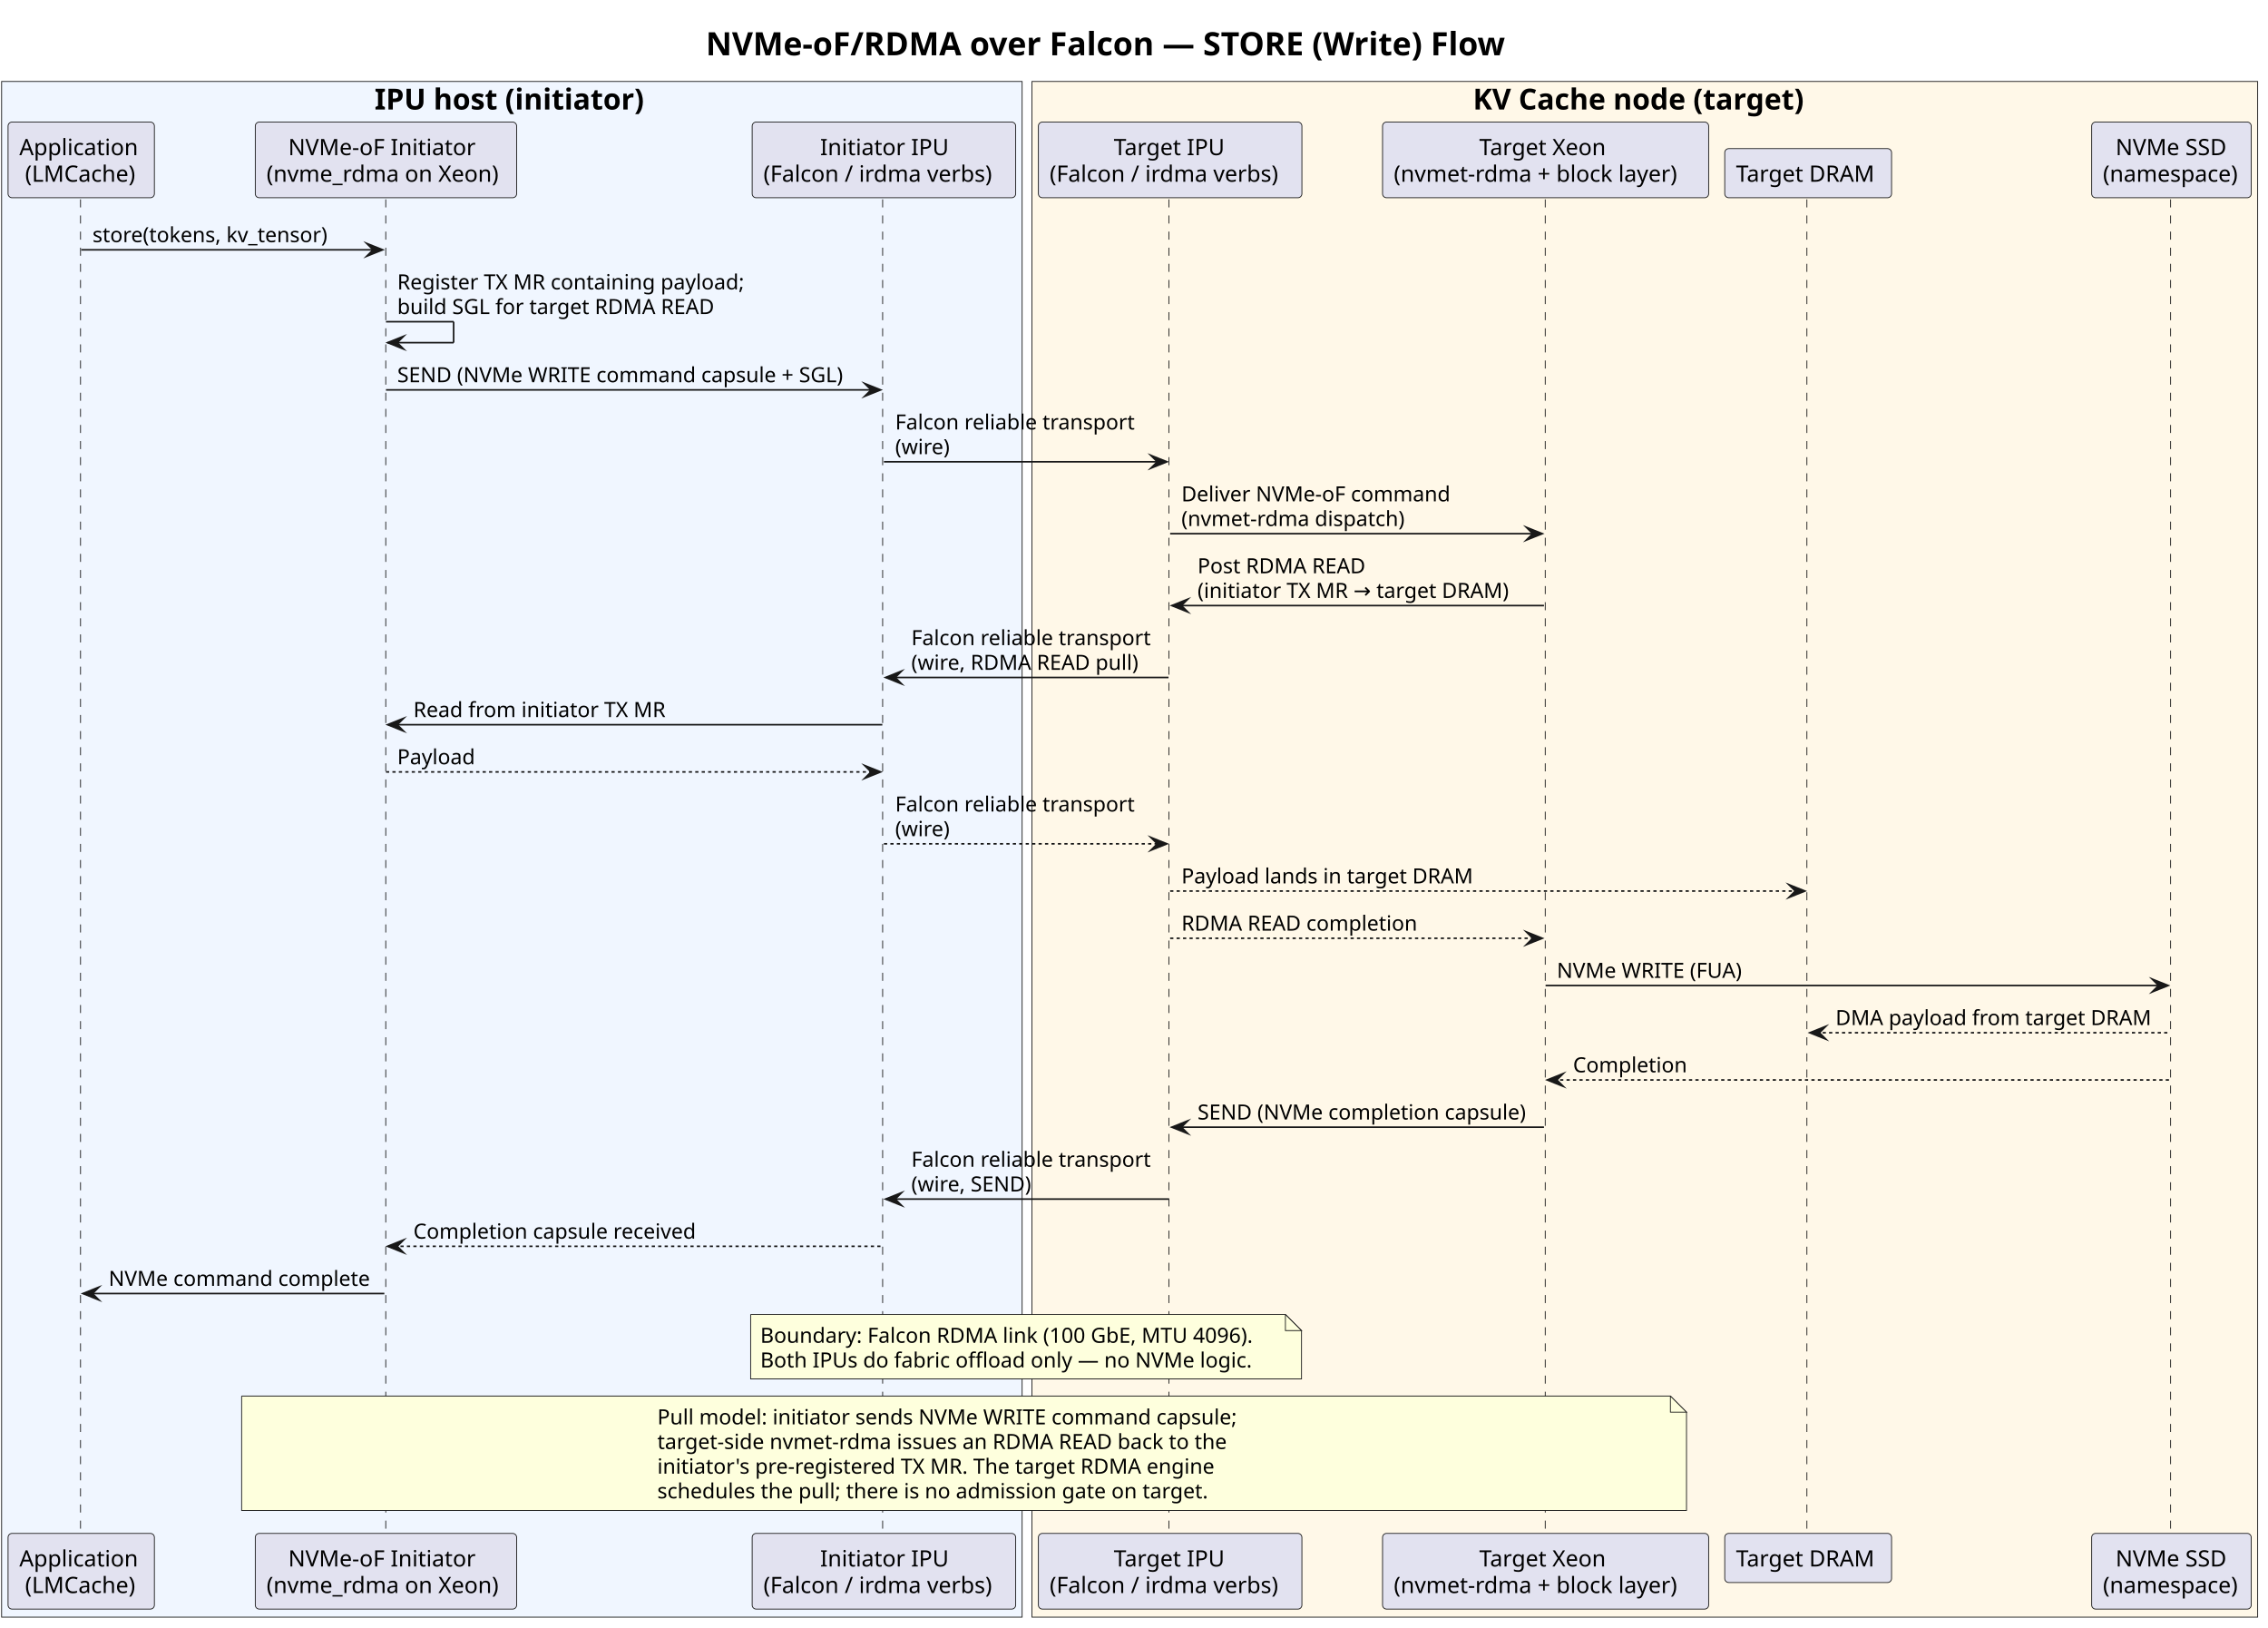
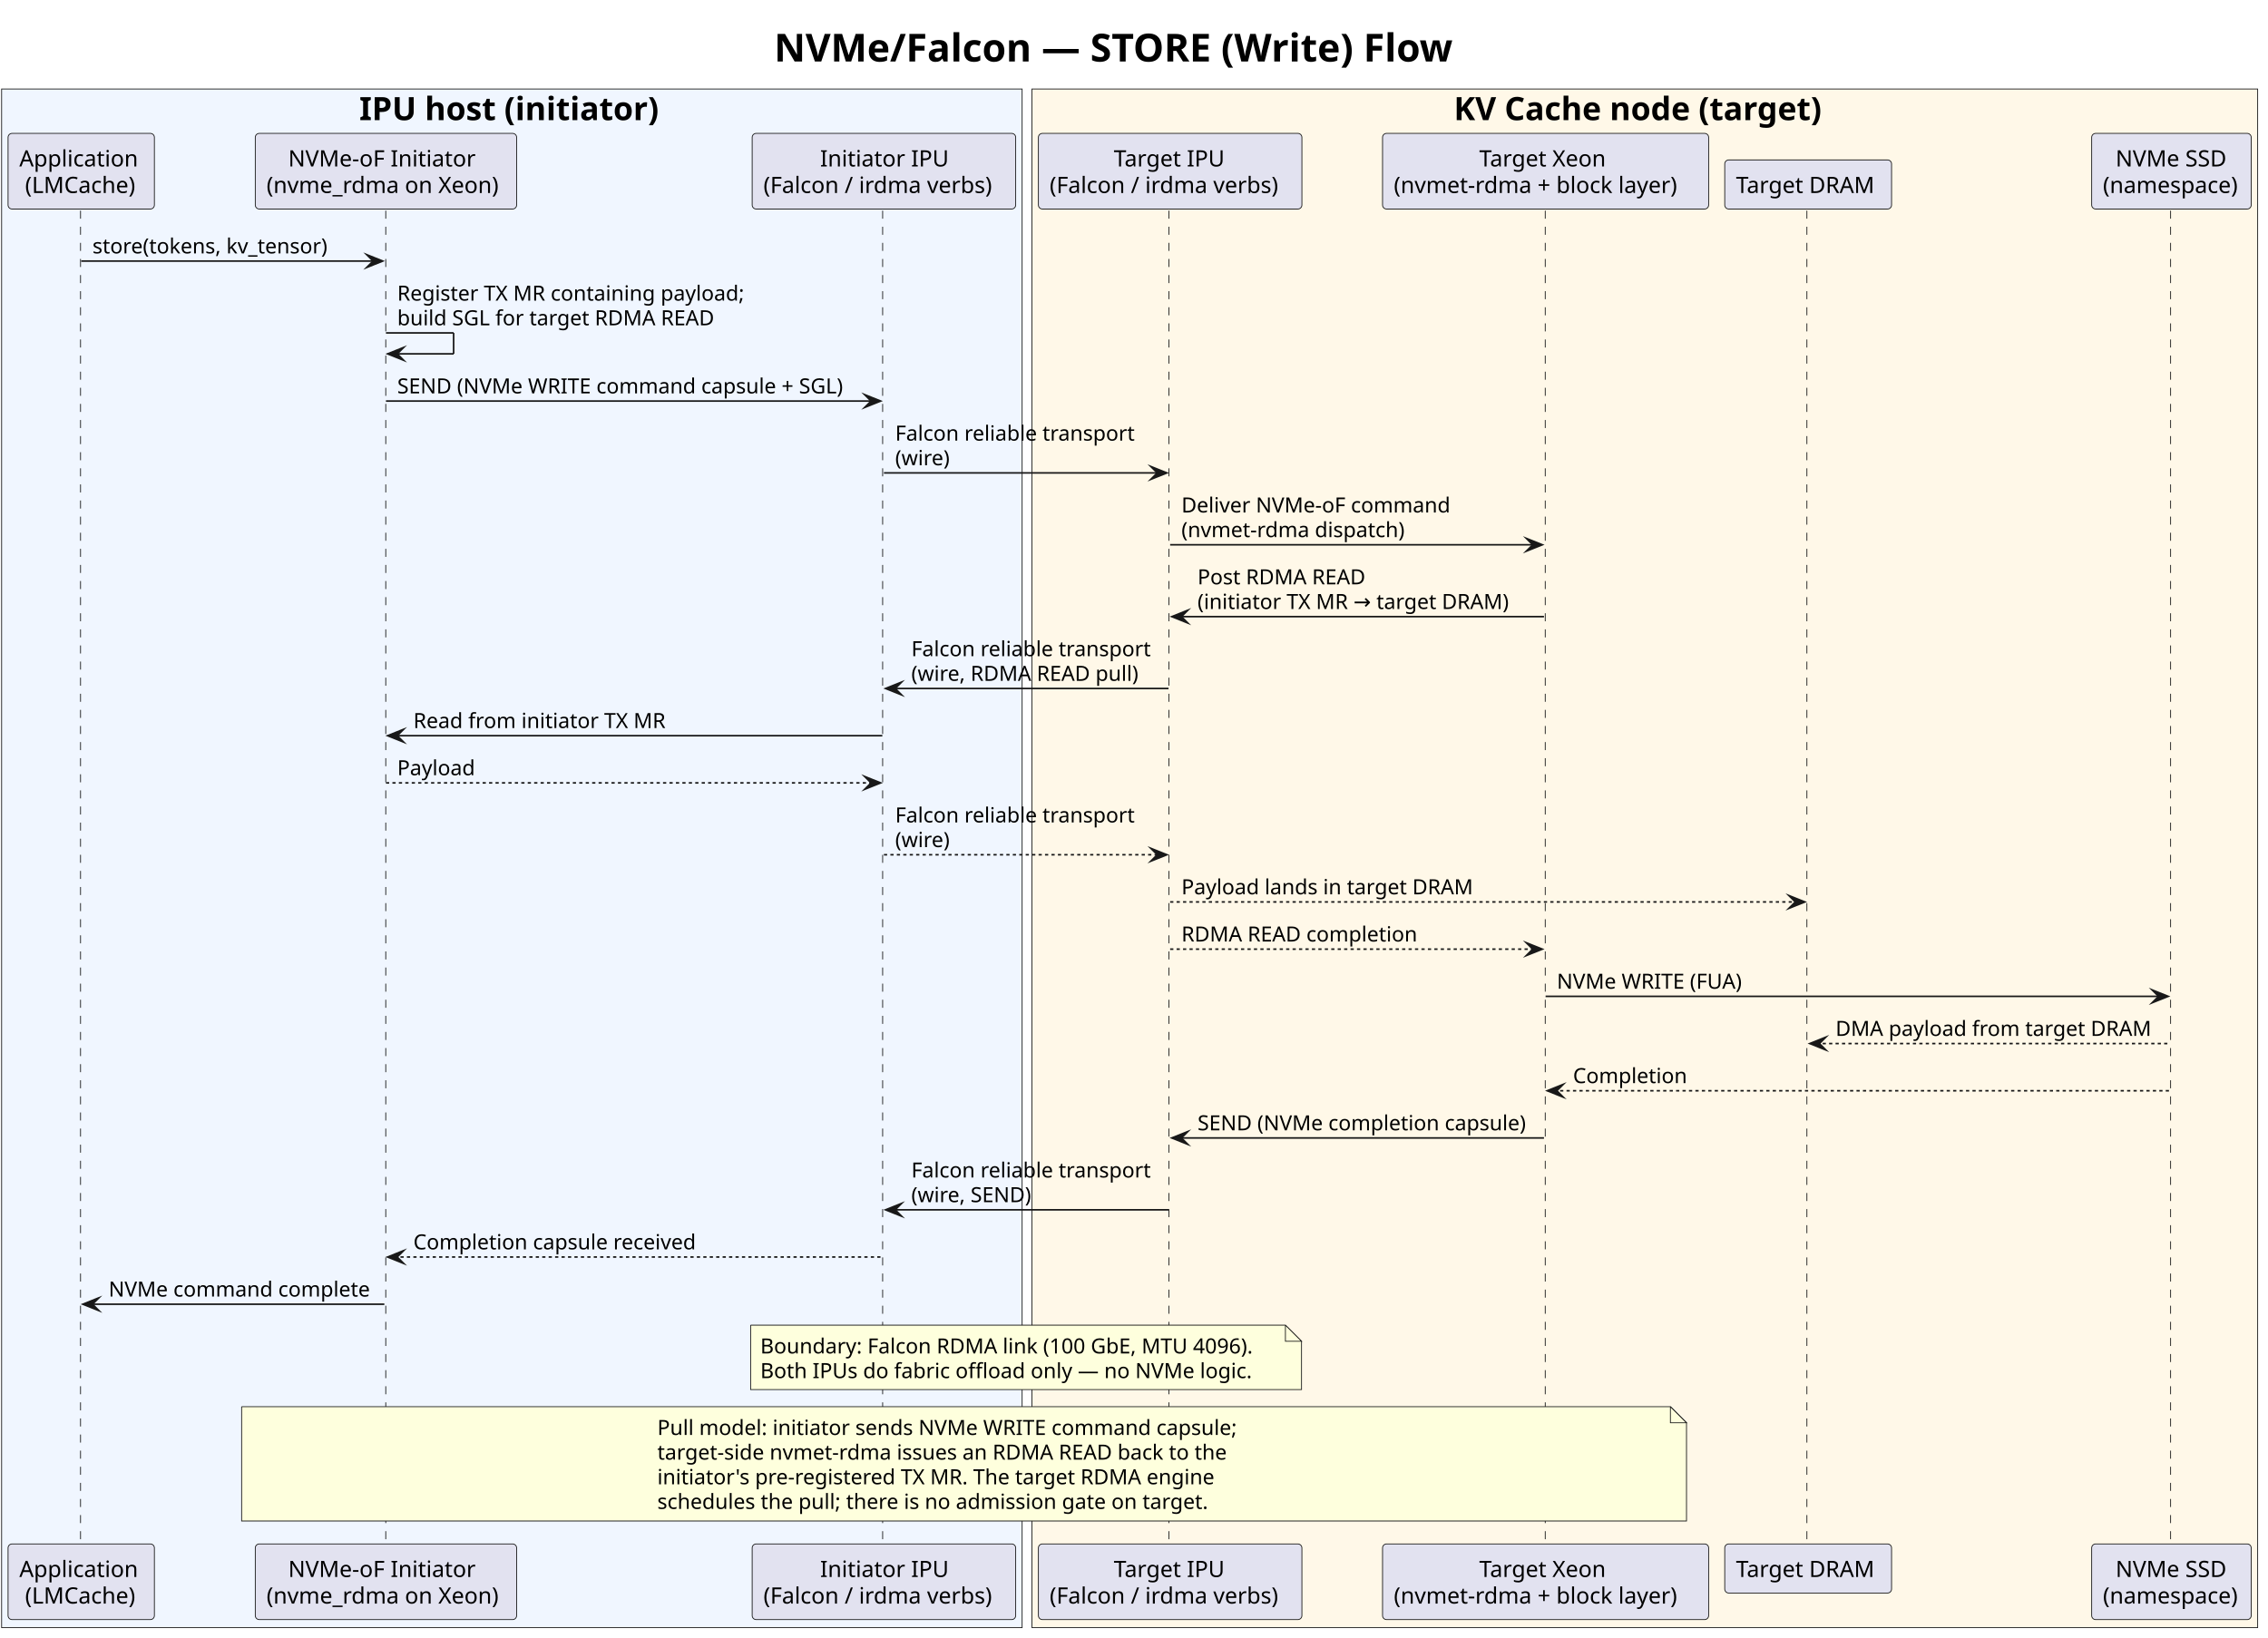
- <svg xmlns="http://www.w3.org/2000/svg" contentStyleType="text/css" data-diagram-type="SEQUENCE" height="1010px" preserveAspectRatio="none" style="width:1408px;height:1010px;background:#FFFFFF;" version="1.1" viewBox="0 0 1408 1010" width="1408px" zoomAndPan="magnify">
+ <svg xmlns="http://www.w3.org/2000/svg" contentStyleType="text/css" data-diagram-type="SEQUENCE" height="1017px" preserveAspectRatio="none" style="width:1408px;height:1017px;background:#FFFFFF;" version="1.1" viewBox="0 0 1408 1017" width="1408px" zoomAndPan="magnify">
  <defs />
  <g>
    <g class="title" data-source-line="2">
-       <text fill="#000000" font-family="sans-serif" font-size="20" font-weight="700" lengthAdjust="spacing" textLength="525.234" x="438.172" y="34.336">NVMe-oF/RDMA over Falcon — STORE (Write) Flow</text>
-     </g>
-     <rect fill="#F0F6FF" height="953.09" style="stroke:#181818;stroke-width:0.5;" width="633.548" x="1" y="50.555" />
-     <text fill="#000000" font-family="sans-serif" font-size="18" font-weight="700" lengthAdjust="spacing" textLength="170.49" x="232.529" y="67.957">IPU host (initiator)</text>
-     <rect fill="#FFF8E8" height="953.09" style="stroke:#181818;stroke-width:0.5;" width="760.931" x="640.647" y="50.555" />
-     <text fill="#000000" font-family="sans-serif" font-size="18" font-weight="700" lengthAdjust="spacing" textLength="213.416" x="914.404" y="67.957">KV Cache node (target)</text>
+       <text fill="#000000" font-family="sans-serif" font-size="24" font-weight="700" lengthAdjust="spacing" textLength="440.438" x="480.57" y="38.203">NVMe/Falcon — STORE (Write) Flow</text>
+     </g>
+     <rect fill="#F0F6FF" height="955.445" style="stroke:#181818;stroke-width:0.5;" width="633.548" x="1" y="55.266" />
+     <text fill="#000000" font-family="sans-serif" font-size="20" font-weight="700" lengthAdjust="spacing" textLength="189.434" x="223.057" y="74.602">IPU host (initiator)</text>
+     <rect fill="#FFF8E8" height="955.445" style="stroke:#181818;stroke-width:0.5;" width="760.931" x="640.647" y="55.266" />
+     <text fill="#000000" font-family="sans-serif" font-size="20" font-weight="700" lengthAdjust="spacing" textLength="237.129" x="902.548" y="74.602">KV Cache node (target)</text>
    <g class="participant-lifeline" data-entity-uid="part1" data-qualified-name="APP" data-source-line="6" id="part1-lifeline">
      <g>
-         <rect fill="#000000" fill-opacity="0" height="828.938" width="8" x="46.425" y="123.731" />
-         <line style="stroke:#181818;stroke-width:0.5;stroke-dasharray:5,5;" x1="50" x2="50" y1="123.731" y2="952.668" />
+         <rect fill="#000000" fill-opacity="0" height="828.938" width="8" x="46.425" y="130.797" />
+         <line style="stroke:#181818;stroke-width:0.5;stroke-dasharray:5,5;" x1="50" x2="50" y1="130.797" y2="959.734" />
      </g>
    </g>
    <g class="participant-lifeline" data-entity-uid="part2" data-qualified-name="INIT" data-source-line="7" id="part2-lifeline">
      <g>
-         <rect fill="#000000" fill-opacity="0" height="828.938" width="8" x="235.61" y="123.731" />
-         <line style="stroke:#181818;stroke-width:0.5;stroke-dasharray:5,5;" x1="239.484" x2="239.484" y1="123.731" y2="952.668" />
+         <rect fill="#000000" fill-opacity="0" height="828.938" width="8" x="235.61" y="130.797" />
+         <line style="stroke:#181818;stroke-width:0.5;stroke-dasharray:5,5;" x1="239.484" x2="239.484" y1="130.797" y2="959.734" />
      </g>
    </g>
    <g class="participant-lifeline" data-entity-uid="part3" data-qualified-name="IFAL" data-source-line="8" id="part3-lifeline">
      <g>
-         <rect fill="#000000" fill-opacity="0" height="828.938" width="8" x="544.753" y="123.731" />
-         <line style="stroke:#181818;stroke-width:0.5;stroke-dasharray:5,5;" x1="547.957" x2="547.957" y1="123.731" y2="952.668" />
+         <rect fill="#000000" fill-opacity="0" height="828.938" width="8" x="544.753" y="130.797" />
+         <line style="stroke:#181818;stroke-width:0.5;stroke-dasharray:5,5;" x1="547.957" x2="547.957" y1="130.797" y2="959.734" />
      </g>
    </g>
    <g class="participant-lifeline" data-entity-uid="part4" data-qualified-name="TFAL" data-source-line="13" id="part4-lifeline">
      <g>
-         <rect fill="#000000" fill-opacity="0" height="828.938" width="8" x="722.442" y="123.731" />
-         <line style="stroke:#181818;stroke-width:0.5;stroke-dasharray:5,5;" x1="725.647" x2="725.647" y1="123.731" y2="952.668" />
+         <rect fill="#000000" fill-opacity="0" height="828.938" width="8" x="722.442" y="130.797" />
+         <line style="stroke:#181818;stroke-width:0.5;stroke-dasharray:5,5;" x1="725.647" x2="725.647" y1="130.797" y2="959.734" />
      </g>
    </g>
    <g class="participant-lifeline" data-entity-uid="part5" data-qualified-name="CPU" data-source-line="14" id="part5-lifeline">
      <g>
-         <rect fill="#000000" fill-opacity="0" height="828.938" width="8" x="955.521" y="123.731" />
-         <line style="stroke:#181818;stroke-width:0.5;stroke-dasharray:5,5;" x1="959.302" x2="959.302" y1="123.731" y2="952.668" />
+         <rect fill="#000000" fill-opacity="0" height="828.938" width="8" x="955.521" y="130.797" />
+         <line style="stroke:#181818;stroke-width:0.5;stroke-dasharray:5,5;" x1="959.302" x2="959.302" y1="130.797" y2="959.734" />
      </g>
    </g>
    <g class="participant-lifeline" data-entity-uid="part6" data-qualified-name="TDDR" data-source-line="15" id="part6-lifeline">
      <g>
-         <rect fill="#000000" fill-opacity="0" height="828.938" width="8" x="1118.523" y="123.731" />
-         <line style="stroke:#181818;stroke-width:0.5;stroke-dasharray:5,5;" x1="1121.741" x2="1121.741" y1="123.731" y2="952.668" />
+         <rect fill="#000000" fill-opacity="0" height="828.938" width="8" x="1118.523" y="130.797" />
+         <line style="stroke:#181818;stroke-width:0.5;stroke-dasharray:5,5;" x1="1121.741" x2="1121.741" y1="130.797" y2="959.734" />
      </g>
    </g>
    <g class="participant-lifeline" data-entity-uid="part7" data-qualified-name="SSD" data-source-line="16" id="part7-lifeline">
      <g>
-         <rect fill="#000000" fill-opacity="0" height="828.938" width="8" x="1344.055" y="123.731" />
-         <line style="stroke:#181818;stroke-width:0.5;stroke-dasharray:5,5;" x1="1347.532" x2="1347.532" y1="123.731" y2="952.668" />
+         <rect fill="#000000" fill-opacity="0" height="828.938" width="8" x="1344.055" y="130.797" />
+         <line style="stroke:#181818;stroke-width:0.5;stroke-dasharray:5,5;" x1="1347.532" x2="1347.532" y1="130.797" y2="959.734" />
      </g>
    </g>
    <g class="participant participant-head" data-entity-uid="part1" data-qualified-name="APP" data-source-line="6" id="part1-head">
-       <rect fill="#E2E2F0" height="46.977" rx="2.5" ry="2.5" style="stroke:#181818;stroke-width:0.5;" width="90.85" x="5" y="75.754" />
-       <text fill="#000000" font-family="sans-serif" font-size="14" lengthAdjust="spacing" textLength="76.85" x="12" y="96.289">Application</text>
-       <text fill="#000000" font-family="sans-serif" font-size="14" lengthAdjust="spacing" textLength="69.706" x="15.572" y="112.777">(LMCache)</text>
+       <rect fill="#E2E2F0" height="46.977" rx="2.5" ry="2.5" style="stroke:#181818;stroke-width:0.5;" width="90.85" x="5" y="82.82" />
+       <text fill="#000000" font-family="sans-serif" font-size="14" lengthAdjust="spacing" textLength="76.85" x="12" y="103.356">Application</text>
+       <text fill="#000000" font-family="sans-serif" font-size="14" lengthAdjust="spacing" textLength="69.706" x="15.572" y="119.844">(LMCache)</text>
    </g>
    <g class="participant participant-tail" data-entity-uid="part1" data-qualified-name="APP" data-source-line="6" id="part1-tail">
-       <rect fill="#E2E2F0" height="46.977" rx="2.5" ry="2.5" style="stroke:#181818;stroke-width:0.5;" width="90.85" x="5" y="951.668" />
-       <text fill="#000000" font-family="sans-serif" font-size="14" lengthAdjust="spacing" textLength="76.85" x="12" y="972.203">Application</text>
-       <text fill="#000000" font-family="sans-serif" font-size="14" lengthAdjust="spacing" textLength="69.706" x="15.572" y="988.691">(LMCache)</text>
+       <rect fill="#E2E2F0" height="46.977" rx="2.5" ry="2.5" style="stroke:#181818;stroke-width:0.5;" width="90.85" x="5" y="958.734" />
+       <text fill="#000000" font-family="sans-serif" font-size="14" lengthAdjust="spacing" textLength="76.85" x="12" y="979.269">Application</text>
+       <text fill="#000000" font-family="sans-serif" font-size="14" lengthAdjust="spacing" textLength="69.706" x="15.572" y="995.758">(LMCache)</text>
    </g>
    <g class="participant participant-head" data-entity-uid="part2" data-qualified-name="INIT" data-source-line="7" id="part2-head">
-       <rect fill="#E2E2F0" height="46.977" rx="2.5" ry="2.5" style="stroke:#181818;stroke-width:0.5;" width="162.251" x="158.484" y="75.754" />
-       <text fill="#000000" font-family="sans-serif" font-size="14" lengthAdjust="spacing" textLength="121.338" x="178.941" y="96.289">NVMe-oF Initiator</text>
-       <text fill="#000000" font-family="sans-serif" font-size="14" lengthAdjust="spacing" textLength="148.251" x="165.484" y="112.777">(nvme_rdma on Xeon)</text>
+       <rect fill="#E2E2F0" height="46.977" rx="2.5" ry="2.5" style="stroke:#181818;stroke-width:0.5;" width="162.251" x="158.484" y="82.82" />
+       <text fill="#000000" font-family="sans-serif" font-size="14" lengthAdjust="spacing" textLength="121.338" x="178.941" y="103.356">NVMe-oF Initiator</text>
+       <text fill="#000000" font-family="sans-serif" font-size="14" lengthAdjust="spacing" textLength="148.251" x="165.484" y="119.844">(nvme_rdma on Xeon)</text>
    </g>
    <g class="participant participant-tail" data-entity-uid="part2" data-qualified-name="INIT" data-source-line="7" id="part2-tail">
-       <rect fill="#E2E2F0" height="46.977" rx="2.5" ry="2.5" style="stroke:#181818;stroke-width:0.5;" width="162.251" x="158.484" y="951.668" />
-       <text fill="#000000" font-family="sans-serif" font-size="14" lengthAdjust="spacing" textLength="121.338" x="178.941" y="972.203">NVMe-oF Initiator</text>
-       <text fill="#000000" font-family="sans-serif" font-size="14" lengthAdjust="spacing" textLength="148.251" x="165.484" y="988.691">(nvme_rdma on Xeon)</text>
+       <rect fill="#E2E2F0" height="46.977" rx="2.5" ry="2.5" style="stroke:#181818;stroke-width:0.5;" width="162.251" x="158.484" y="958.734" />
+       <text fill="#000000" font-family="sans-serif" font-size="14" lengthAdjust="spacing" textLength="121.338" x="178.941" y="979.269">NVMe-oF Initiator</text>
+       <text fill="#000000" font-family="sans-serif" font-size="14" lengthAdjust="spacing" textLength="148.251" x="165.484" y="995.758">(nvme_rdma on Xeon)</text>
    </g>
    <g class="participant participant-head" data-entity-uid="part3" data-qualified-name="IFAL" data-source-line="8" id="part3-head">
-       <rect fill="#E2E2F0" height="46.977" rx="2.5" ry="2.5" style="stroke:#181818;stroke-width:0.5;" width="163.591" x="466.957" y="75.754" />
-       <text fill="#000000" font-family="sans-serif" font-size="14" lengthAdjust="spacing" textLength="79.249" x="509.128" y="96.289">Initiator IPU</text>
-       <text fill="#000000" font-family="sans-serif" font-size="14" lengthAdjust="spacing" textLength="149.591" x="473.957" y="112.777">(Falcon / irdma verbs)</text>
+       <rect fill="#E2E2F0" height="46.977" rx="2.5" ry="2.5" style="stroke:#181818;stroke-width:0.5;" width="163.591" x="466.957" y="82.82" />
+       <text fill="#000000" font-family="sans-serif" font-size="14" lengthAdjust="spacing" textLength="79.249" x="509.128" y="103.356">Initiator IPU</text>
+       <text fill="#000000" font-family="sans-serif" font-size="14" lengthAdjust="spacing" textLength="149.591" x="473.957" y="119.844">(Falcon / irdma verbs)</text>
    </g>
    <g class="participant participant-tail" data-entity-uid="part3" data-qualified-name="IFAL" data-source-line="8" id="part3-tail">
-       <rect fill="#E2E2F0" height="46.977" rx="2.5" ry="2.5" style="stroke:#181818;stroke-width:0.5;" width="163.591" x="466.957" y="951.668" />
-       <text fill="#000000" font-family="sans-serif" font-size="14" lengthAdjust="spacing" textLength="79.249" x="509.128" y="972.203">Initiator IPU</text>
-       <text fill="#000000" font-family="sans-serif" font-size="14" lengthAdjust="spacing" textLength="149.591" x="473.957" y="988.691">(Falcon / irdma verbs)</text>
+       <rect fill="#E2E2F0" height="46.977" rx="2.5" ry="2.5" style="stroke:#181818;stroke-width:0.5;" width="163.591" x="466.957" y="958.734" />
+       <text fill="#000000" font-family="sans-serif" font-size="14" lengthAdjust="spacing" textLength="79.249" x="509.128" y="979.269">Initiator IPU</text>
+       <text fill="#000000" font-family="sans-serif" font-size="14" lengthAdjust="spacing" textLength="149.591" x="473.957" y="995.758">(Falcon / irdma verbs)</text>
    </g>
    <g class="participant participant-head" data-entity-uid="part4" data-qualified-name="TFAL" data-source-line="13" id="part4-head">
-       <rect fill="#E2E2F0" height="46.977" rx="2.5" ry="2.5" style="stroke:#181818;stroke-width:0.5;" width="163.591" x="644.647" y="75.754" />
-       <text fill="#000000" font-family="sans-serif" font-size="14" lengthAdjust="spacing" textLength="69.98" x="691.453" y="96.289">Target IPU</text>
-       <text fill="#000000" font-family="sans-serif" font-size="14" lengthAdjust="spacing" textLength="149.591" x="651.647" y="112.777">(Falcon / irdma verbs)</text>
+       <rect fill="#E2E2F0" height="46.977" rx="2.5" ry="2.5" style="stroke:#181818;stroke-width:0.5;" width="163.591" x="644.647" y="82.82" />
+       <text fill="#000000" font-family="sans-serif" font-size="14" lengthAdjust="spacing" textLength="69.98" x="691.453" y="103.356">Target IPU</text>
+       <text fill="#000000" font-family="sans-serif" font-size="14" lengthAdjust="spacing" textLength="149.591" x="651.647" y="119.844">(Falcon / irdma verbs)</text>
    </g>
    <g class="participant participant-tail" data-entity-uid="part4" data-qualified-name="TFAL" data-source-line="13" id="part4-tail">
-       <rect fill="#E2E2F0" height="46.977" rx="2.5" ry="2.5" style="stroke:#181818;stroke-width:0.5;" width="163.591" x="644.647" y="951.668" />
-       <text fill="#000000" font-family="sans-serif" font-size="14" lengthAdjust="spacing" textLength="69.98" x="691.453" y="972.203">Target IPU</text>
-       <text fill="#000000" font-family="sans-serif" font-size="14" lengthAdjust="spacing" textLength="149.591" x="651.647" y="988.691">(Falcon / irdma verbs)</text>
+       <rect fill="#E2E2F0" height="46.977" rx="2.5" ry="2.5" style="stroke:#181818;stroke-width:0.5;" width="163.591" x="644.647" y="958.734" />
+       <text fill="#000000" font-family="sans-serif" font-size="14" lengthAdjust="spacing" textLength="69.98" x="691.453" y="979.269">Target IPU</text>
+       <text fill="#000000" font-family="sans-serif" font-size="14" lengthAdjust="spacing" textLength="149.591" x="651.647" y="995.758">(Falcon / irdma verbs)</text>
    </g>
    <g class="participant participant-head" data-entity-uid="part5" data-qualified-name="CPU" data-source-line="14" id="part5-head">
-       <rect fill="#E2E2F0" height="46.977" rx="2.5" ry="2.5" style="stroke:#181818;stroke-width:0.5;" width="202.44" x="858.302" y="75.754" />
-       <text fill="#000000" font-family="sans-serif" font-size="14" lengthAdjust="spacing" textLength="82.359" x="918.342" y="96.289">Target Xeon</text>
-       <text fill="#000000" font-family="sans-serif" font-size="14" lengthAdjust="spacing" textLength="188.44" x="865.302" y="112.777">(nvmet-rdma + block layer)</text>
+       <rect fill="#E2E2F0" height="46.977" rx="2.5" ry="2.5" style="stroke:#181818;stroke-width:0.5;" width="202.44" x="858.302" y="82.82" />
+       <text fill="#000000" font-family="sans-serif" font-size="14" lengthAdjust="spacing" textLength="82.359" x="918.342" y="103.356">Target Xeon</text>
+       <text fill="#000000" font-family="sans-serif" font-size="14" lengthAdjust="spacing" textLength="188.44" x="865.302" y="119.844">(nvmet-rdma + block layer)</text>
    </g>
    <g class="participant participant-tail" data-entity-uid="part5" data-qualified-name="CPU" data-source-line="14" id="part5-tail">
-       <rect fill="#E2E2F0" height="46.977" rx="2.5" ry="2.5" style="stroke:#181818;stroke-width:0.5;" width="202.44" x="858.302" y="951.668" />
-       <text fill="#000000" font-family="sans-serif" font-size="14" lengthAdjust="spacing" textLength="82.359" x="918.342" y="972.203">Target Xeon</text>
-       <text fill="#000000" font-family="sans-serif" font-size="14" lengthAdjust="spacing" textLength="188.44" x="865.302" y="988.691">(nvmet-rdma + block layer)</text>
+       <rect fill="#E2E2F0" height="46.977" rx="2.5" ry="2.5" style="stroke:#181818;stroke-width:0.5;" width="202.44" x="858.302" y="958.734" />
+       <text fill="#000000" font-family="sans-serif" font-size="14" lengthAdjust="spacing" textLength="82.359" x="918.342" y="979.269">Target Xeon</text>
+       <text fill="#000000" font-family="sans-serif" font-size="14" lengthAdjust="spacing" textLength="188.44" x="865.302" y="995.758">(nvmet-rdma + block layer)</text>
    </g>
    <g class="participant participant-head" data-entity-uid="part6" data-qualified-name="TDDR" data-source-line="15" id="part6-head">
-       <rect fill="#E2E2F0" height="30.488" rx="2.5" ry="2.5" style="stroke:#181818;stroke-width:0.5;" width="103.564" x="1070.741" y="92.242" />
-       <text fill="#000000" font-family="sans-serif" font-size="14" lengthAdjust="spacing" textLength="89.564" x="1077.741" y="112.777">Target DRAM</text>
+       <rect fill="#E2E2F0" height="30.488" rx="2.5" ry="2.5" style="stroke:#181818;stroke-width:0.5;" width="103.564" x="1070.741" y="99.309" />
+       <text fill="#000000" font-family="sans-serif" font-size="14" lengthAdjust="spacing" textLength="89.564" x="1077.741" y="119.844">Target DRAM</text>
    </g>
    <g class="participant participant-tail" data-entity-uid="part6" data-qualified-name="TDDR" data-source-line="15" id="part6-tail">
-       <rect fill="#E2E2F0" height="30.488" rx="2.5" ry="2.5" style="stroke:#181818;stroke-width:0.5;" width="103.564" x="1070.741" y="951.668" />
-       <text fill="#000000" font-family="sans-serif" font-size="14" lengthAdjust="spacing" textLength="89.564" x="1077.741" y="972.203">Target DRAM</text>
+       <rect fill="#E2E2F0" height="30.488" rx="2.5" ry="2.5" style="stroke:#181818;stroke-width:0.5;" width="103.564" x="1070.741" y="958.734" />
+       <text fill="#000000" font-family="sans-serif" font-size="14" lengthAdjust="spacing" textLength="89.564" x="1077.741" y="979.269">Target DRAM</text>
    </g>
    <g class="participant participant-head" data-entity-uid="part7" data-qualified-name="SSD" data-source-line="16" id="part7-head">
-       <rect fill="#E2E2F0" height="46.977" rx="2.5" ry="2.5" style="stroke:#181818;stroke-width:0.5;" width="99.046" x="1298.532" y="75.754" />
-       <text fill="#000000" font-family="sans-serif" font-size="14" lengthAdjust="spacing" textLength="69.351" x="1313.38" y="96.289">NVMe SSD</text>
-       <text fill="#000000" font-family="sans-serif" font-size="14" lengthAdjust="spacing" textLength="85.046" x="1305.532" y="112.777">(namespace)</text>
+       <rect fill="#E2E2F0" height="46.977" rx="2.5" ry="2.5" style="stroke:#181818;stroke-width:0.5;" width="99.046" x="1298.532" y="82.82" />
+       <text fill="#000000" font-family="sans-serif" font-size="14" lengthAdjust="spacing" textLength="69.351" x="1313.38" y="103.356">NVMe SSD</text>
+       <text fill="#000000" font-family="sans-serif" font-size="14" lengthAdjust="spacing" textLength="85.046" x="1305.532" y="119.844">(namespace)</text>
    </g>
    <g class="participant participant-tail" data-entity-uid="part7" data-qualified-name="SSD" data-source-line="16" id="part7-tail">
-       <rect fill="#E2E2F0" height="46.977" rx="2.5" ry="2.5" style="stroke:#181818;stroke-width:0.5;" width="99.046" x="1298.532" y="951.668" />
-       <text fill="#000000" font-family="sans-serif" font-size="14" lengthAdjust="spacing" textLength="69.351" x="1313.38" y="972.203">NVMe SSD</text>
-       <text fill="#000000" font-family="sans-serif" font-size="14" lengthAdjust="spacing" textLength="85.046" x="1305.532" y="988.691">(namespace)</text>
+       <rect fill="#E2E2F0" height="46.977" rx="2.5" ry="2.5" style="stroke:#181818;stroke-width:0.5;" width="99.046" x="1298.532" y="958.734" />
+       <text fill="#000000" font-family="sans-serif" font-size="14" lengthAdjust="spacing" textLength="69.351" x="1313.38" y="979.269">NVMe SSD</text>
+       <text fill="#000000" font-family="sans-serif" font-size="14" lengthAdjust="spacing" textLength="85.046" x="1305.532" y="995.758">(namespace)</text>
    </g>
    <g class="message" data-entity-1="part1" data-entity-2="part2" data-source-line="19" id="msg1">
-       <polygon fill="#181818" points="227.61,151.041,237.61,155.041,227.61,159.041,231.61,155.041" style="stroke:#181818;stroke-width:1;stroke-linejoin:miter;stroke-miterlimit:10;" />
-       <line style="stroke:#181818;stroke-width:1;" x1="50.425" x2="233.61" y1="155.041" y2="155.041" />
-       <text fill="#000000" font-family="sans-serif" font-size="13" lengthAdjust="spacing" textLength="152.033" x="57.425" y="150.299">store(tokens, kv_tensor)</text>
+       <polygon fill="#181818" points="227.61,158.107,237.61,162.107,227.61,166.107,231.61,162.107" style="stroke:#181818;stroke-width:1;stroke-linejoin:miter;stroke-miterlimit:10;" />
+       <line style="stroke:#181818;stroke-width:1;" x1="50.425" x2="233.61" y1="162.107" y2="162.107" />
+       <text fill="#000000" font-family="sans-serif" font-size="13" lengthAdjust="spacing" textLength="152.033" x="57.425" y="157.365">store(tokens, kv_tensor)</text>
    </g>
    <g class="message" data-entity-1="part2" data-entity-2="part2" data-source-line="20" id="msg2">
-       <line style="stroke:#181818;stroke-width:1;" x1="239.61" x2="281.61" y1="199.662" y2="199.662" />
-       <line style="stroke:#181818;stroke-width:1;" x1="281.61" x2="281.61" y1="199.662" y2="212.662" />
-       <line style="stroke:#181818;stroke-width:1;" x1="240.61" x2="281.61" y1="212.662" y2="212.662" />
-       <polygon fill="#181818" points="250.61,208.662,240.61,212.662,250.61,216.662,246.61,212.662" style="stroke:#181818;stroke-width:1;stroke-linejoin:miter;stroke-miterlimit:10;" />
-       <text fill="#000000" font-family="sans-serif" font-size="13" lengthAdjust="spacing" textLength="223.488" x="246.61" y="179.609">Register TX MR containing payload;</text>
-       <text fill="#000000" font-family="sans-serif" font-size="13" lengthAdjust="spacing" textLength="203.595" x="246.61" y="194.92">build SGL for target RDMA READ</text>
+       <line style="stroke:#181818;stroke-width:1;" x1="239.61" x2="281.61" y1="206.728" y2="206.728" />
+       <line style="stroke:#181818;stroke-width:1;" x1="281.61" x2="281.61" y1="206.728" y2="219.728" />
+       <line style="stroke:#181818;stroke-width:1;" x1="240.61" x2="281.61" y1="219.728" y2="219.728" />
+       <polygon fill="#181818" points="250.61,215.728,240.61,219.728,250.61,223.728,246.61,219.728" style="stroke:#181818;stroke-width:1;stroke-linejoin:miter;stroke-miterlimit:10;" />
+       <text fill="#000000" font-family="sans-serif" font-size="13" lengthAdjust="spacing" textLength="223.488" x="246.61" y="186.676">Register TX MR containing payload;</text>
+       <text fill="#000000" font-family="sans-serif" font-size="13" lengthAdjust="spacing" textLength="203.595" x="246.61" y="201.986">build SGL for target RDMA READ</text>
    </g>
    <g class="message" data-entity-1="part2" data-entity-2="part3" data-source-line="21" id="msg3">
-       <polygon fill="#181818" points="536.753,237.973,546.753,241.973,536.753,245.973,540.753,241.973" style="stroke:#181818;stroke-width:1;stroke-linejoin:miter;stroke-miterlimit:10;" />
-       <line style="stroke:#181818;stroke-width:1;" x1="239.61" x2="542.753" y1="241.973" y2="241.973" />
-       <text fill="#000000" font-family="sans-serif" font-size="13" lengthAdjust="spacing" textLength="285.143" x="246.61" y="237.231">SEND (NVMe WRITE command capsule + SGL)</text>
+       <polygon fill="#181818" points="536.753,245.039,546.753,249.039,536.753,253.039,540.753,249.039" style="stroke:#181818;stroke-width:1;stroke-linejoin:miter;stroke-miterlimit:10;" />
+       <line style="stroke:#181818;stroke-width:1;" x1="239.61" x2="542.753" y1="249.039" y2="249.039" />
+       <text fill="#000000" font-family="sans-serif" font-size="13" lengthAdjust="spacing" textLength="285.143" x="246.61" y="244.297">SEND (NVMe WRITE command capsule + SGL)</text>
    </g>
    <g class="message" data-entity-1="part3" data-entity-2="part4" data-source-line="22" id="msg4">
-       <polygon fill="#181818" points="714.442,282.594,724.442,286.594,714.442,290.594,718.442,286.594" style="stroke:#181818;stroke-width:1;stroke-linejoin:miter;stroke-miterlimit:10;" />
-       <line style="stroke:#181818;stroke-width:1;" x1="548.753" x2="720.442" y1="286.594" y2="286.594" />
-       <text fill="#000000" font-family="sans-serif" font-size="13" lengthAdjust="spacing" textLength="153.69" x="555.753" y="266.541">Falcon reliable transport</text>
-       <text fill="#000000" font-family="sans-serif" font-size="13" lengthAdjust="spacing" textLength="34.791" x="555.753" y="281.852">(wire)</text>
+       <polygon fill="#181818" points="714.442,289.66,724.442,293.66,714.442,297.66,718.442,293.66" style="stroke:#181818;stroke-width:1;stroke-linejoin:miter;stroke-miterlimit:10;" />
+       <line style="stroke:#181818;stroke-width:1;" x1="548.753" x2="720.442" y1="293.66" y2="293.66" />
+       <text fill="#000000" font-family="sans-serif" font-size="13" lengthAdjust="spacing" textLength="153.69" x="555.753" y="273.607">Falcon reliable transport</text>
+       <text fill="#000000" font-family="sans-serif" font-size="13" lengthAdjust="spacing" textLength="34.791" x="555.753" y="288.918">(wire)</text>
    </g>
    <g class="message" data-entity-1="part4" data-entity-2="part5" data-source-line="23" id="msg5">
-       <polygon fill="#181818" points="947.521,327.215,957.521,331.215,947.521,335.215,951.521,331.215" style="stroke:#181818;stroke-width:1;stroke-linejoin:miter;stroke-miterlimit:10;" />
-       <line style="stroke:#181818;stroke-width:1;" x1="726.442" x2="953.521" y1="331.215" y2="331.215" />
-       <text fill="#000000" font-family="sans-serif" font-size="13" lengthAdjust="spacing" textLength="173.38" x="733.442" y="311.162">Deliver NVMe-oF command</text>
-       <text fill="#000000" font-family="sans-serif" font-size="13" lengthAdjust="spacing" textLength="145.463" x="733.442" y="326.473">(nvmet-rdma dispatch)</text>
+       <polygon fill="#181818" points="947.521,334.281,957.521,338.281,947.521,342.281,951.521,338.281" style="stroke:#181818;stroke-width:1;stroke-linejoin:miter;stroke-miterlimit:10;" />
+       <line style="stroke:#181818;stroke-width:1;" x1="726.442" x2="953.521" y1="338.281" y2="338.281" />
+       <text fill="#000000" font-family="sans-serif" font-size="13" lengthAdjust="spacing" textLength="173.38" x="733.442" y="318.228">Deliver NVMe-oF command</text>
+       <text fill="#000000" font-family="sans-serif" font-size="13" lengthAdjust="spacing" textLength="145.463" x="733.442" y="333.539">(nvmet-rdma dispatch)</text>
    </g>
    <g class="message" data-entity-1="part5" data-entity-2="part4" data-source-line="25" id="msg6">
-       <polygon fill="#181818" points="737.442,371.836,727.442,375.836,737.442,379.836,733.442,375.836" style="stroke:#181818;stroke-width:1;stroke-linejoin:miter;stroke-miterlimit:10;" />
-       <line style="stroke:#181818;stroke-width:1;" x1="731.442" x2="958.521" y1="375.836" y2="375.836" />
-       <text fill="#000000" font-family="sans-serif" font-size="13" lengthAdjust="spacing" textLength="106.983" x="743.442" y="355.783">Post RDMA READ</text>
-       <text fill="#000000" font-family="sans-serif" font-size="13" lengthAdjust="spacing" textLength="203.042" x="743.442" y="371.094">(initiator TX MR → target DRAM)</text>
+       <polygon fill="#181818" points="737.442,378.902,727.442,382.902,737.442,386.902,733.442,382.902" style="stroke:#181818;stroke-width:1;stroke-linejoin:miter;stroke-miterlimit:10;" />
+       <line style="stroke:#181818;stroke-width:1;" x1="731.442" x2="958.521" y1="382.902" y2="382.902" />
+       <text fill="#000000" font-family="sans-serif" font-size="13" lengthAdjust="spacing" textLength="106.983" x="743.442" y="362.85">Post RDMA READ</text>
+       <text fill="#000000" font-family="sans-serif" font-size="13" lengthAdjust="spacing" textLength="203.042" x="743.442" y="378.16">(initiator TX MR → target DRAM)</text>
    </g>
    <g class="message" data-entity-1="part4" data-entity-2="part3" data-source-line="26" id="msg7">
-       <polygon fill="#181818" points="559.753,416.457,549.753,420.457,559.753,424.457,555.753,420.457" style="stroke:#181818;stroke-width:1;stroke-linejoin:miter;stroke-miterlimit:10;" />
-       <line style="stroke:#181818;stroke-width:1;" x1="553.753" x2="725.442" y1="420.457" y2="420.457" />
-       <text fill="#000000" font-family="sans-serif" font-size="13" lengthAdjust="spacing" textLength="153.69" x="565.753" y="400.404">Falcon reliable transport</text>
-       <text fill="#000000" font-family="sans-serif" font-size="13" lengthAdjust="spacing" textLength="147.107" x="565.753" y="415.715">(wire, RDMA READ pull)</text>
+       <polygon fill="#181818" points="559.753,423.523,549.753,427.523,559.753,431.523,555.753,427.523" style="stroke:#181818;stroke-width:1;stroke-linejoin:miter;stroke-miterlimit:10;" />
+       <line style="stroke:#181818;stroke-width:1;" x1="553.753" x2="725.442" y1="427.523" y2="427.523" />
+       <text fill="#000000" font-family="sans-serif" font-size="13" lengthAdjust="spacing" textLength="153.69" x="565.753" y="407.471">Falcon reliable transport</text>
+       <text fill="#000000" font-family="sans-serif" font-size="13" lengthAdjust="spacing" textLength="147.107" x="565.753" y="422.781">(wire, RDMA READ pull)</text>
    </g>
    <g class="message" data-entity-1="part3" data-entity-2="part2" data-source-line="27" id="msg8">
-       <polygon fill="#181818" points="250.61,445.768,240.61,449.768,250.61,453.768,246.61,449.768" style="stroke:#181818;stroke-width:1;stroke-linejoin:miter;stroke-miterlimit:10;" />
-       <line style="stroke:#181818;stroke-width:1;" x1="244.61" x2="547.753" y1="449.768" y2="449.768" />
-       <text fill="#000000" font-family="sans-serif" font-size="13" lengthAdjust="spacing" textLength="162.824" x="256.61" y="445.025">Read from initiator TX MR</text>
+       <polygon fill="#181818" points="250.61,452.834,240.61,456.834,250.61,460.834,246.61,456.834" style="stroke:#181818;stroke-width:1;stroke-linejoin:miter;stroke-miterlimit:10;" />
+       <line style="stroke:#181818;stroke-width:1;" x1="244.61" x2="547.753" y1="456.834" y2="456.834" />
+       <text fill="#000000" font-family="sans-serif" font-size="13" lengthAdjust="spacing" textLength="162.824" x="256.61" y="452.092">Read from initiator TX MR</text>
    </g>
    <g class="message" data-entity-1="part2" data-entity-2="part3" data-source-line="28" id="msg9">
-       <polygon fill="#181818" points="536.753,475.078,546.753,479.078,536.753,483.078,540.753,479.078" style="stroke:#181818;stroke-width:1;stroke-linejoin:miter;stroke-miterlimit:10;" />
-       <line style="stroke:#181818;stroke-width:1;stroke-dasharray:2,2;" x1="239.61" x2="542.753" y1="479.078" y2="479.078" />
-       <text fill="#000000" font-family="sans-serif" font-size="13" lengthAdjust="spacing" textLength="48.261" x="246.61" y="474.336">Payload</text>
+       <polygon fill="#181818" points="536.753,482.144,546.753,486.144,536.753,490.144,540.753,486.144" style="stroke:#181818;stroke-width:1;stroke-linejoin:miter;stroke-miterlimit:10;" />
+       <line style="stroke:#181818;stroke-width:1;stroke-dasharray:2,2;" x1="239.61" x2="542.753" y1="486.144" y2="486.144" />
+       <text fill="#000000" font-family="sans-serif" font-size="13" lengthAdjust="spacing" textLength="48.261" x="246.61" y="481.402">Payload</text>
    </g>
    <g class="message" data-entity-1="part3" data-entity-2="part4" data-source-line="29" id="msg10">
-       <polygon fill="#181818" points="714.442,519.699,724.442,523.699,714.442,527.699,718.442,523.699" style="stroke:#181818;stroke-width:1;stroke-linejoin:miter;stroke-miterlimit:10;" />
-       <line style="stroke:#181818;stroke-width:1;stroke-dasharray:2,2;" x1="548.753" x2="720.442" y1="523.699" y2="523.699" />
-       <text fill="#000000" font-family="sans-serif" font-size="13" lengthAdjust="spacing" textLength="153.69" x="555.753" y="503.647">Falcon reliable transport</text>
-       <text fill="#000000" font-family="sans-serif" font-size="13" lengthAdjust="spacing" textLength="34.791" x="555.753" y="518.957">(wire)</text>
+       <polygon fill="#181818" points="714.442,526.766,724.442,530.766,714.442,534.766,718.442,530.766" style="stroke:#181818;stroke-width:1;stroke-linejoin:miter;stroke-miterlimit:10;" />
+       <line style="stroke:#181818;stroke-width:1;stroke-dasharray:2,2;" x1="548.753" x2="720.442" y1="530.766" y2="530.766" />
+       <text fill="#000000" font-family="sans-serif" font-size="13" lengthAdjust="spacing" textLength="153.69" x="555.753" y="510.713">Falcon reliable transport</text>
+       <text fill="#000000" font-family="sans-serif" font-size="13" lengthAdjust="spacing" textLength="34.791" x="555.753" y="526.023">(wire)</text>
    </g>
    <g class="message" data-entity-1="part4" data-entity-2="part6" data-source-line="30" id="msg11">
-       <polygon fill="#181818" points="1110.523,549.01,1120.523,553.01,1110.523,557.01,1114.523,553.01" style="stroke:#181818;stroke-width:1;stroke-linejoin:miter;stroke-miterlimit:10;" />
-       <line style="stroke:#181818;stroke-width:1;stroke-dasharray:2,2;" x1="726.442" x2="1116.523" y1="553.01" y2="553.01" />
-       <text fill="#000000" font-family="sans-serif" font-size="13" lengthAdjust="spacing" textLength="186.05" x="733.442" y="548.268">Payload lands in target DRAM</text>
+       <polygon fill="#181818" points="1110.523,556.076,1120.523,560.076,1110.523,564.076,1114.523,560.076" style="stroke:#181818;stroke-width:1;stroke-linejoin:miter;stroke-miterlimit:10;" />
+       <line style="stroke:#181818;stroke-width:1;stroke-dasharray:2,2;" x1="726.442" x2="1116.523" y1="560.076" y2="560.076" />
+       <text fill="#000000" font-family="sans-serif" font-size="13" lengthAdjust="spacing" textLength="186.05" x="733.442" y="555.334">Payload lands in target DRAM</text>
    </g>
    <g class="message" data-entity-1="part4" data-entity-2="part5" data-source-line="31" id="msg12">
-       <polygon fill="#181818" points="947.521,578.32,957.521,582.32,947.521,586.32,951.521,582.32" style="stroke:#181818;stroke-width:1;stroke-linejoin:miter;stroke-miterlimit:10;" />
-       <line style="stroke:#181818;stroke-width:1;stroke-dasharray:2,2;" x1="726.442" x2="953.521" y1="582.32" y2="582.32" />
-       <text fill="#000000" font-family="sans-serif" font-size="13" lengthAdjust="spacing" textLength="150.96" x="733.442" y="577.578">RDMA READ completion</text>
+       <polygon fill="#181818" points="947.521,585.387,957.521,589.387,947.521,593.387,951.521,589.387" style="stroke:#181818;stroke-width:1;stroke-linejoin:miter;stroke-miterlimit:10;" />
+       <line style="stroke:#181818;stroke-width:1;stroke-dasharray:2,2;" x1="726.442" x2="953.521" y1="589.387" y2="589.387" />
+       <text fill="#000000" font-family="sans-serif" font-size="13" lengthAdjust="spacing" textLength="150.96" x="733.442" y="584.644">RDMA READ completion</text>
    </g>
    <g class="message" data-entity-1="part5" data-entity-2="part7" data-source-line="33" id="msg13">
-       <polygon fill="#181818" points="1336.055,607.631,1346.055,611.631,1336.055,615.631,1340.055,611.631" style="stroke:#181818;stroke-width:1;stroke-linejoin:miter;stroke-miterlimit:10;" />
-       <line style="stroke:#181818;stroke-width:1;" x1="959.521" x2="1342.055" y1="611.631" y2="611.631" />
-       <text fill="#000000" font-family="sans-serif" font-size="13" lengthAdjust="spacing" textLength="116.524" x="966.521" y="606.889">NVMe WRITE (FUA)</text>
+       <polygon fill="#181818" points="1336.055,614.697,1346.055,618.697,1336.055,622.697,1340.055,618.697" style="stroke:#181818;stroke-width:1;stroke-linejoin:miter;stroke-miterlimit:10;" />
+       <line style="stroke:#181818;stroke-width:1;" x1="959.521" x2="1342.055" y1="618.697" y2="618.697" />
+       <text fill="#000000" font-family="sans-serif" font-size="13" lengthAdjust="spacing" textLength="116.524" x="966.521" y="613.955">NVMe WRITE (FUA)</text>
    </g>
    <g class="message" data-entity-1="part7" data-entity-2="part6" data-source-line="34" id="msg14">
-       <polygon fill="#181818" points="1133.523,636.941,1123.523,640.941,1133.523,644.941,1129.523,640.941" style="stroke:#181818;stroke-width:1;stroke-linejoin:miter;stroke-miterlimit:10;" />
-       <line style="stroke:#181818;stroke-width:1;stroke-dasharray:2,2;" x1="1127.523" x2="1347.055" y1="640.941" y2="640.941" />
-       <text fill="#000000" font-family="sans-serif" font-size="13" lengthAdjust="spacing" textLength="201.532" x="1139.523" y="636.199">DMA payload from target DRAM</text>
+       <polygon fill="#181818" points="1133.523,644.008,1123.523,648.008,1133.523,652.008,1129.523,648.008" style="stroke:#181818;stroke-width:1;stroke-linejoin:miter;stroke-miterlimit:10;" />
+       <line style="stroke:#181818;stroke-width:1;stroke-dasharray:2,2;" x1="1127.523" x2="1347.055" y1="648.008" y2="648.008" />
+       <text fill="#000000" font-family="sans-serif" font-size="13" lengthAdjust="spacing" textLength="201.532" x="1139.523" y="643.266">DMA payload from target DRAM</text>
    </g>
    <g class="message" data-entity-1="part7" data-entity-2="part5" data-source-line="35" id="msg15">
-       <polygon fill="#181818" points="970.521,666.252,960.521,670.252,970.521,674.252,966.521,670.252" style="stroke:#181818;stroke-width:1;stroke-linejoin:miter;stroke-miterlimit:10;" />
-       <line style="stroke:#181818;stroke-width:1;stroke-dasharray:2,2;" x1="964.521" x2="1347.055" y1="670.252" y2="670.252" />
-       <text fill="#000000" font-family="sans-serif" font-size="13" lengthAdjust="spacing" textLength="72.973" x="976.521" y="665.51">Completion</text>
+       <polygon fill="#181818" points="970.521,673.318,960.521,677.318,970.521,681.318,966.521,677.318" style="stroke:#181818;stroke-width:1;stroke-linejoin:miter;stroke-miterlimit:10;" />
+       <line style="stroke:#181818;stroke-width:1;stroke-dasharray:2,2;" x1="964.521" x2="1347.055" y1="677.318" y2="677.318" />
+       <text fill="#000000" font-family="sans-serif" font-size="13" lengthAdjust="spacing" textLength="72.973" x="976.521" y="672.576">Completion</text>
    </g>
    <g class="message" data-entity-1="part5" data-entity-2="part4" data-source-line="37" id="msg16">
-       <polygon fill="#181818" points="737.442,695.562,727.442,699.562,737.442,703.562,733.442,699.562" style="stroke:#181818;stroke-width:1;stroke-linejoin:miter;stroke-miterlimit:10;" />
-       <line style="stroke:#181818;stroke-width:1;" x1="731.442" x2="958.521" y1="699.562" y2="699.562" />
-       <text fill="#000000" font-family="sans-serif" font-size="13" lengthAdjust="spacing" textLength="209.079" x="743.442" y="694.82">SEND (NVMe completion capsule)</text>
+       <polygon fill="#181818" points="737.442,702.629,727.442,706.629,737.442,710.629,733.442,706.629" style="stroke:#181818;stroke-width:1;stroke-linejoin:miter;stroke-miterlimit:10;" />
+       <line style="stroke:#181818;stroke-width:1;" x1="731.442" x2="958.521" y1="706.629" y2="706.629" />
+       <text fill="#000000" font-family="sans-serif" font-size="13" lengthAdjust="spacing" textLength="209.079" x="743.442" y="701.887">SEND (NVMe completion capsule)</text>
    </g>
    <g class="message" data-entity-1="part4" data-entity-2="part3" data-source-line="38" id="msg17">
-       <polygon fill="#181818" points="559.753,740.184,549.753,744.184,559.753,748.184,555.753,744.184" style="stroke:#181818;stroke-width:1;stroke-linejoin:miter;stroke-miterlimit:10;" />
-       <line style="stroke:#181818;stroke-width:1;" x1="553.753" x2="725.442" y1="744.184" y2="744.184" />
-       <text fill="#000000" font-family="sans-serif" font-size="13" lengthAdjust="spacing" textLength="153.69" x="565.753" y="724.131">Falcon reliable transport</text>
-       <text fill="#000000" font-family="sans-serif" font-size="13" lengthAdjust="spacing" textLength="76.407" x="565.753" y="739.441">(wire, SEND)</text>
+       <polygon fill="#181818" points="559.753,747.25,549.753,751.25,559.753,755.25,555.753,751.25" style="stroke:#181818;stroke-width:1;stroke-linejoin:miter;stroke-miterlimit:10;" />
+       <line style="stroke:#181818;stroke-width:1;" x1="553.753" x2="725.442" y1="751.25" y2="751.25" />
+       <text fill="#000000" font-family="sans-serif" font-size="13" lengthAdjust="spacing" textLength="153.69" x="565.753" y="731.197">Falcon reliable transport</text>
+       <text fill="#000000" font-family="sans-serif" font-size="13" lengthAdjust="spacing" textLength="76.407" x="565.753" y="746.508">(wire, SEND)</text>
    </g>
    <g class="message" data-entity-1="part3" data-entity-2="part2" data-source-line="39" id="msg18">
-       <polygon fill="#181818" points="250.61,769.494,240.61,773.494,250.61,777.494,246.61,773.494" style="stroke:#181818;stroke-width:1;stroke-linejoin:miter;stroke-miterlimit:10;" />
-       <line style="stroke:#181818;stroke-width:1;stroke-dasharray:2,2;" x1="244.61" x2="547.753" y1="773.494" y2="773.494" />
-       <text fill="#000000" font-family="sans-serif" font-size="13" lengthAdjust="spacing" textLength="181.289" x="256.61" y="768.752">Completion capsule received</text>
+       <polygon fill="#181818" points="250.61,776.561,240.61,780.561,250.61,784.561,246.61,780.561" style="stroke:#181818;stroke-width:1;stroke-linejoin:miter;stroke-miterlimit:10;" />
+       <line style="stroke:#181818;stroke-width:1;stroke-dasharray:2,2;" x1="244.61" x2="547.753" y1="780.561" y2="780.561" />
+       <text fill="#000000" font-family="sans-serif" font-size="13" lengthAdjust="spacing" textLength="181.289" x="256.61" y="775.818">Completion capsule received</text>
    </g>
    <g class="message" data-entity-1="part2" data-entity-2="part1" data-source-line="41" id="msg19">
-       <polygon fill="#181818" points="61.425,798.805,51.425,802.805,61.425,806.805,57.425,802.805" style="stroke:#181818;stroke-width:1;stroke-linejoin:miter;stroke-miterlimit:10;" />
-       <line style="stroke:#181818;stroke-width:1;" x1="55.425" x2="238.61" y1="802.805" y2="802.805" />
-       <text fill="#000000" font-family="sans-serif" font-size="13" lengthAdjust="spacing" textLength="165.185" x="67.425" y="798.062">NVMe command complete</text>
-     </g>
-     <path d="M466,815.805 L466,855.805 L808,855.805 L808,825.805 L798,815.805 L466,815.805" fill="#FEFFDD" style="stroke:#181818;stroke-width:0.5;" />
-     <path d="M798,815.805 L798,825.805 L808,825.805 L798,815.805" fill="#FEFFDD" style="stroke:#181818;stroke-width:0.5;" />
-     <text fill="#000000" font-family="sans-serif" font-size="13" lengthAdjust="spacing" textLength="321.172" x="472" y="833.373">Boundary: Falcon RDMA link (100 GbE, MTU 4096).</text>
-     <text fill="#000000" font-family="sans-serif" font-size="13" lengthAdjust="spacing" textLength="315.25" x="472" y="848.684">Both IPUs do fabric offload only — no NVMe logic.</text>
-     <path d="M150,866.426 L150,937.426 L1047,937.426 L1047,876.426 L1037,866.426 L150,866.426" fill="#FEFFDD" style="stroke:#181818;stroke-width:0.5;" />
-     <path d="M1037,866.426 L1037,876.426 L1047,876.426 L1037,866.426" fill="#FEFFDD" style="stroke:#181818;stroke-width:0.5;" />
-     <text fill="#000000" font-family="sans-serif" font-size="13" lengthAdjust="spacing" textLength="370.348" x="408.069" y="883.994">Pull model: initiator sends NVMe WRITE command capsule;</text>
-     <text fill="#000000" font-family="sans-serif" font-size="13" lengthAdjust="spacing" textLength="372.119" x="408.069" y="899.305">target-side nvmet-rdma issues an RDMA READ back to the</text>
-     <text fill="#000000" font-family="sans-serif" font-size="13" lengthAdjust="spacing" textLength="361.715" x="408.069" y="914.615">initiator's pre-registered TX MR. The target RDMA engine</text>
-     <text fill="#000000" font-family="sans-serif" font-size="13" lengthAdjust="spacing" textLength="356.167" x="408.069" y="929.926">schedules the pull; there is no admission gate on target.</text>
+       <polygon fill="#181818" points="61.425,805.871,51.425,809.871,61.425,813.871,57.425,809.871" style="stroke:#181818;stroke-width:1;stroke-linejoin:miter;stroke-miterlimit:10;" />
+       <line style="stroke:#181818;stroke-width:1;" x1="55.425" x2="238.61" y1="809.871" y2="809.871" />
+       <text fill="#000000" font-family="sans-serif" font-size="13" lengthAdjust="spacing" textLength="165.185" x="67.425" y="805.129">NVMe command complete</text>
+     </g>
+     <path d="M466,822.871 L466,862.871 L808,862.871 L808,832.871 L798,822.871 L466,822.871" fill="#FEFFDD" style="stroke:#181818;stroke-width:0.5;" />
+     <path d="M798,822.871 L798,832.871 L808,832.871 L798,822.871" fill="#FEFFDD" style="stroke:#181818;stroke-width:0.5;" />
+     <text fill="#000000" font-family="sans-serif" font-size="13" lengthAdjust="spacing" textLength="321.172" x="472" y="840.439">Boundary: Falcon RDMA link (100 GbE, MTU 4096).</text>
+     <text fill="#000000" font-family="sans-serif" font-size="13" lengthAdjust="spacing" textLength="315.25" x="472" y="855.75">Both IPUs do fabric offload only — no NVMe logic.</text>
+     <path d="M150,873.492 L150,944.492 L1047,944.492 L1047,883.492 L1037,873.492 L150,873.492" fill="#FEFFDD" style="stroke:#181818;stroke-width:0.5;" />
+     <path d="M1037,873.492 L1037,883.492 L1047,883.492 L1037,873.492" fill="#FEFFDD" style="stroke:#181818;stroke-width:0.5;" />
+     <text fill="#000000" font-family="sans-serif" font-size="13" lengthAdjust="spacing" textLength="370.348" x="408.069" y="891.061">Pull model: initiator sends NVMe WRITE command capsule;</text>
+     <text fill="#000000" font-family="sans-serif" font-size="13" lengthAdjust="spacing" textLength="372.119" x="408.069" y="906.371">target-side nvmet-rdma issues an RDMA READ back to the</text>
+     <text fill="#000000" font-family="sans-serif" font-size="13" lengthAdjust="spacing" textLength="361.715" x="408.069" y="921.682">initiator's pre-registered TX MR. The target RDMA engine</text>
+     <text fill="#000000" font-family="sans-serif" font-size="13" lengthAdjust="spacing" textLength="356.167" x="408.069" y="936.992">schedules the pull; there is no admission gate on target.</text>
  </g>
</svg>
